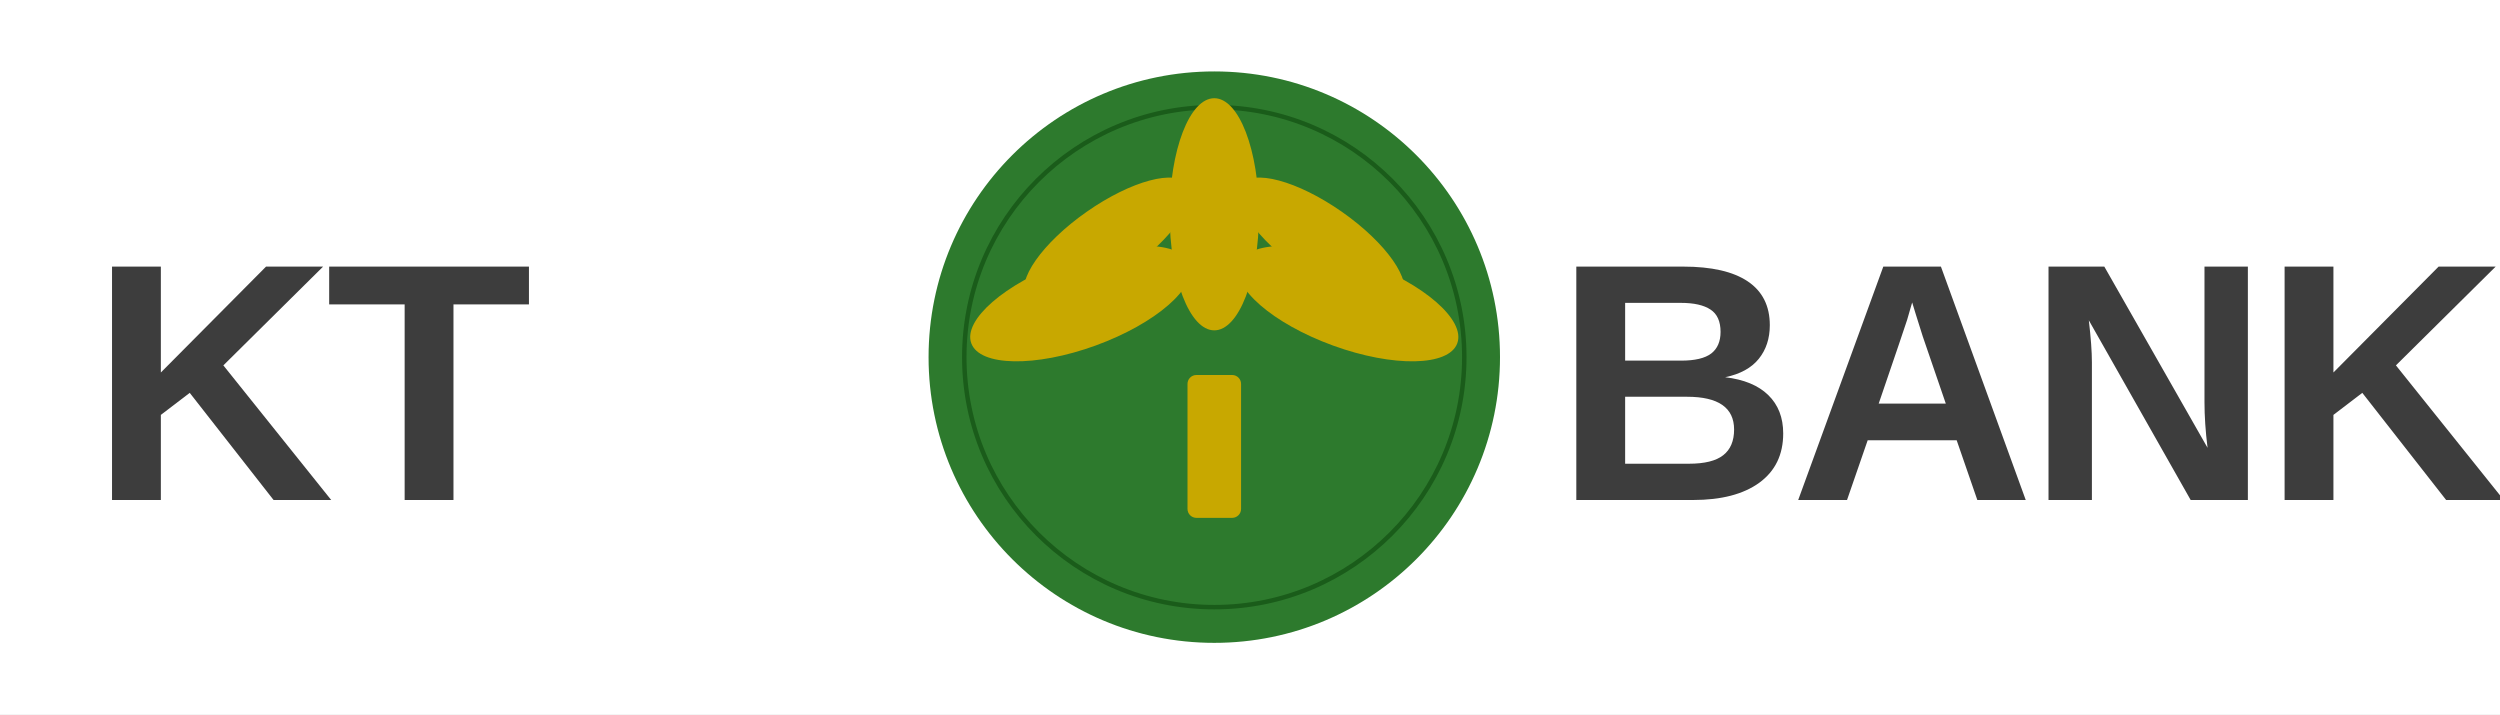
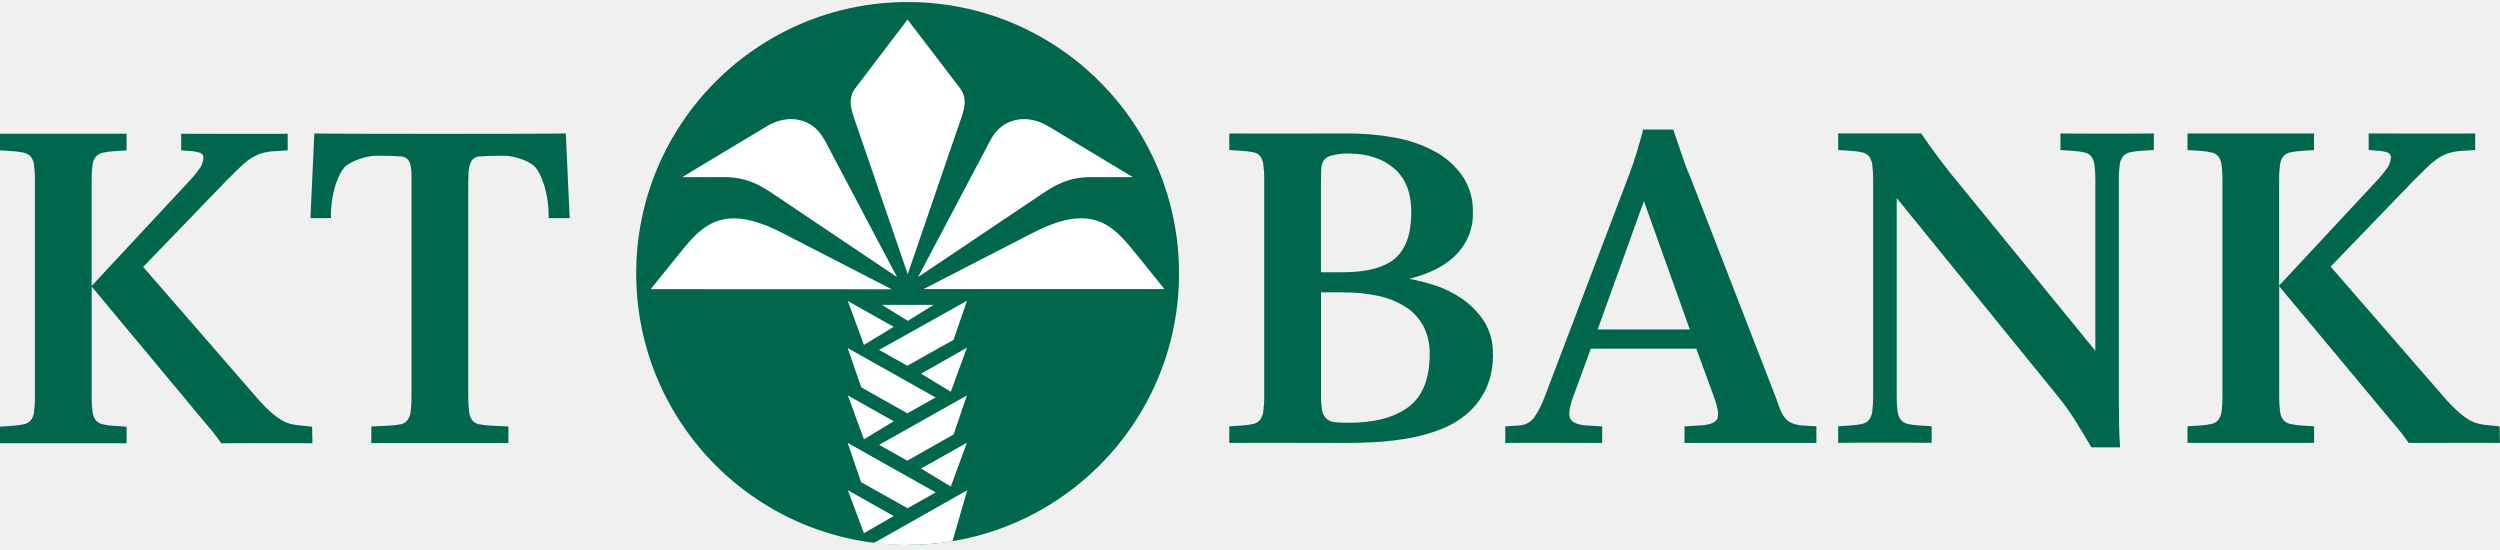
- <svg xmlns="http://www.w3.org/2000/svg" viewBox="0 0 280 80" width="280" height="80">
-   <rect width="280" height="80" fill="white" />
-   <text x="10" y="56" font-family="Arial Black, Arial, sans-serif" font-weight="900" font-size="38" fill="#3d3d3d" letter-spacing="-1">KT</text>
-   <circle cx="136" cy="40" r="32" fill="#2d7a2d" />
-   <circle cx="136" cy="40" r="28" fill="#2d7a2d" stroke="#1a5c1a" stroke-width="0.5" />
-   <rect x="133" y="42" width="6" height="16" fill="#c8a800" rx="1" />
-   <ellipse cx="121" cy="34" rx="13" ry="5" fill="#c8a800" transform="rotate(-20 121 34)" />
-   <ellipse cx="151" cy="34" rx="13" ry="5" fill="#c8a800" transform="rotate(20 151 34)" />
-   <ellipse cx="136" cy="24" rx="5" ry="13" fill="#c8a800" transform="rotate(0 136 24)" />
-   <ellipse cx="124" cy="27" rx="11" ry="4" fill="#c8a800" transform="rotate(-35 124 27)" />
-   <ellipse cx="148" cy="27" rx="11" ry="4" fill="#c8a800" transform="rotate(35 148 27)" />
-   <text x="174" y="56" font-family="Arial Black, Arial, sans-serif" font-weight="900" font-size="38" fill="#3d3d3d" letter-spacing="-1">BANK</text>
+ <svg xmlns="http://www.w3.org/2000/svg" class="KT Bank AG" height="32px" viewBox="0 0 300 66" version="1.1">
+   <g id="kt-bank" fill-rule="nonzero">
+     <path d="M37.453,51.202 L36.408,51.094 C35.95,51.065 35.494,51.004 35.044,50.911 C34.601,50.815 34.177,50.647 33.788,50.414 C33.302,50.119 32.847,49.777 32.428,49.392 C31.812,48.829 31.234,48.226 30.698,47.587 L17.18,32.03 L27.188,21.656 C27.813,21.031 28.353,20.498 28.809,20.058 C29.203,19.669 29.633,19.319 30.094,19.012 C30.484,18.756 30.906,18.552 31.35,18.408 C31.853,18.258 32.373,18.169 32.897,18.145 L34.523,18.042 L34.523,16.05 C33.755,16.087 22.055,16.05 21.741,16.05 L21.741,18.042 L23.147,18.145 C23.431,18.183 23.712,18.245 23.986,18.328 C24.266,18.416 24.444,18.692 24.408,18.984 C24.363,19.516 24.152,20.02 23.803,20.424 C23.492,20.858 23.15,21.27 22.781,21.656 L10.997,34.313 L10.997,21.655 C10.987,21.042 11.021,20.43 11.1,19.822 C11.136,19.452 11.272,19.099 11.494,18.801 C11.709,18.564 11.992,18.4 12.304,18.331 C12.736,18.235 13.175,18.174 13.617,18.149 L15.187,18.046 L15.187,16.05 L0,16.05 L0,18.042 L1.57,18.145 C2.012,18.171 2.45,18.232 2.883,18.328 C3.195,18.396 3.479,18.56 3.693,18.797 C3.915,19.095 4.051,19.449 4.088,19.819 C4.167,20.427 4.201,21.039 4.191,21.652 L4.191,47.582 C4.201,48.195 4.167,48.808 4.088,49.416 C4.051,49.786 3.915,50.139 3.694,50.438 C3.481,50.677 3.196,50.841 2.883,50.906 C2.452,51.006 2.013,51.068 1.57,51.089 L0,51.202 L0,53.189 L15.192,53.189 L15.192,51.202 L13.622,51.094 C13.18,51.073 12.74,51.012 12.309,50.911 C11.996,50.845 11.712,50.681 11.499,50.442 C11.278,50.143 11.142,49.79 11.105,49.42 C11.026,48.812 10.992,48.2 11.002,47.587 L11.002,34.387 L22.003,47.587 C22.931,48.721 23.869,49.848 24.816,50.967 C25.441,51.669 26.019,52.411 26.546,53.189 C26.756,53.189 36.858,53.156 37.491,53.189 L37.453,51.202 L37.453,51.202 Z M67.894,16.012 C66.919,16.082 38.592,16.082 37.72,16.012 L37.252,26.175 L39.712,26.175 C39.683,24.799 39.878,23.428 40.289,22.115 C40.673,20.981 41.109,20.222 41.597,19.838 C42.099,19.5 42.647,19.235 43.223,19.05 C43.877,18.814 44.567,18.69 45.263,18.684 C46.523,18.684 47.447,18.712 48.043,18.764 C48.559,18.764 49.021,19.088 49.195,19.575 C49.321,20.009 49.383,20.459 49.378,20.911 L49.378,47.55 C49.391,48.177 49.356,48.803 49.275,49.425 C49.233,49.794 49.097,50.145 48.881,50.447 C48.677,50.697 48.388,50.863 48.071,50.916 C47.638,50.996 47.201,51.047 46.763,51.07 L44.559,51.178 L44.559,53.166 L61.008,53.166 L61.008,51.178 L58.809,51.07 C58.37,51.048 57.934,50.996 57.502,50.916 C57.182,50.864 56.892,50.697 56.686,50.446 C56.47,50.145 56.334,49.793 56.292,49.425 C56.213,48.803 56.179,48.177 56.189,47.55 L56.189,22.35 C56.189,21.966 56.189,21.497 56.217,20.944 C56.215,20.479 56.295,20.018 56.452,19.58 C56.616,19.097 57.067,18.772 57.577,18.769 C58.152,18.719 59.089,18.692 60.389,18.689 C61.067,18.691 61.741,18.806 62.381,19.031 C62.939,19.205 63.469,19.461 63.951,19.791 C64.439,20.175 64.875,20.942 65.259,22.092 C65.668,23.415 65.863,24.795 65.836,26.18 L68.362,26.175 L67.894,16.012 Z M171.563,42.469 C171.563,45.469 170.706,47.599 168.993,48.858 C167.281,50.118 164.889,50.742 161.817,50.733 C161.258,50.739 160.7,50.713 160.144,50.658 C159.744,50.629 159.37,50.452 159.094,50.161 C158.826,49.861 158.662,49.483 158.625,49.083 C158.552,48.555 158.517,48.022 158.522,47.489 L158.522,35.081 L161.142,35.081 C162.559,35.069 163.974,35.209 165.361,35.498 C166.524,35.738 167.635,36.183 168.642,36.811 C169.546,37.379 170.288,38.172 170.794,39.112 C171.324,40.15 171.588,41.304 171.562,42.469 M167.423,30.994 C166.12,32.116 164.006,32.675 161.081,32.672 L158.512,32.672 L158.512,21.83 C158.512,21.445 158.522,20.99 158.541,20.466 C158.53,20.046 158.629,19.631 158.827,19.261 C159.101,18.92 159.495,18.696 159.928,18.633 C160.528,18.487 161.144,18.417 161.761,18.422 C164.067,18.422 165.905,19.017 167.287,20.203 C168.67,21.389 169.355,23.137 169.355,25.443 C169.355,28.028 168.709,29.878 167.419,30.993 M179.137,42.469 C179.188,41.04 178.795,39.63 178.012,38.433 C177.291,37.378 176.374,36.471 175.312,35.761 C174.301,35.08 173.196,34.551 172.032,34.191 C171.069,33.889 170.089,33.643 169.097,33.455 C169.919,33.255 170.724,32.993 171.507,32.672 C172.399,32.312 173.237,31.827 173.995,31.232 C174.803,30.593 175.471,29.796 175.959,28.889 C176.51,27.841 176.781,26.669 176.747,25.486 C176.794,23.933 176.355,22.404 175.491,21.113 C174.62,19.878 173.472,18.863 172.139,18.15 C170.638,17.352 169.019,16.798 167.344,16.51 C165.504,16.176 163.636,16.01 161.766,16.012 C160.683,16.012 149.194,16.05 147.516,16.012 L147.516,18.005 L149.086,18.108 C149.526,18.134 149.965,18.188 150.398,18.268 C150.717,18.32 151.005,18.486 151.209,18.736 C151.425,19.038 151.56,19.389 151.603,19.758 C151.683,20.358 151.717,20.962 151.706,21.568 L151.706,47.498 C151.716,48.111 151.682,48.723 151.603,49.331 C151.563,49.708 151.427,50.067 151.209,50.377 C151.003,50.63 150.718,50.805 150.399,50.873 C149.967,50.974 149.529,51.035 149.086,51.056 L147.516,51.164 L147.516,53.152 C149.194,53.119 160.734,53.152 161.817,53.152 C162.97,53.152 164.192,53.109 165.483,53.025 C166.783,52.934 168.078,52.768 169.359,52.528 C170.623,52.29 171.859,51.928 173.053,51.45 C174.195,50.998 175.25,50.351 176.17,49.537 C177.089,48.719 177.83,47.72 178.345,46.603 C178.916,45.301 179.192,43.89 179.156,42.469 M202.777,39.534 L191.719,39.534 L197.269,24.131 L202.777,39.534 L202.777,39.534 Z M217.969,53.152 L217.969,51.164 L216.342,51.056 C215.883,51.043 215.43,50.946 215.006,50.77 C214.682,50.618 214.396,50.394 214.172,50.114 C213.922,49.8 213.727,49.447 213.595,49.069 C213.435,48.652 213.253,48.131 213.042,47.55 L202.777,21.094 C202.603,20.709 202.416,20.254 202.223,19.734 C202.031,19.212 201.849,18.687 201.675,18.159 C201.514,17.669 201.348,17.18 201.178,16.692 C201.018,16.238 200.892,15.858 200.784,15.544 L197.17,15.544 C197.1,15.858 196.997,16.256 196.856,16.748 C196.716,17.241 196.57,17.742 196.411,18.268 C196.254,18.785 196.089,19.298 195.914,19.809 C195.741,20.316 195.581,20.747 195.445,21.094 L185.391,47.55 C185.071,48.434 184.648,49.278 184.13,50.063 C183.694,50.668 183.001,51.035 182.255,51.056 L180.633,51.164 L180.633,53.152 C181.261,53.119 192.014,53.152 192.263,53.152 L192.263,51.164 L190.43,51.056 C189.347,50.991 188.681,50.719 188.437,50.246 C188.194,49.772 188.316,48.876 188.803,47.55 L190.898,41.84 L203.555,41.84 L205.65,47.55 C206.17,48.956 206.302,49.894 206.04,50.325 C205.777,50.756 205.102,50.991 203.972,51.056 L202.139,51.164 L202.139,53.152 L217.969,53.152 L217.969,53.152 Z M258.46,18.005 L258.46,16.013 C257.414,16.05 248.297,16.05 247.252,16.013 L247.252,18.005 L248.822,18.108 C249.262,18.133 249.699,18.194 250.13,18.291 C250.443,18.356 250.728,18.52 250.94,18.759 C251.162,19.058 251.298,19.411 251.334,19.781 C251.415,20.389 251.451,21.001 251.442,21.614 L251.442,42.098 L234.732,21.614 C234.488,21.333 234.169,20.954 233.794,20.461 C233.419,19.969 233.006,19.448 232.589,18.891 C232.186,18.355 231.793,17.813 231.408,17.264 C231.042,16.739 230.752,16.327 230.545,16.008 L220.585,16.008 L220.585,18 L222.159,18.103 C222.599,18.129 223.037,18.19 223.467,18.286 C223.78,18.352 224.064,18.516 224.278,18.755 C224.5,19.053 224.636,19.407 224.672,19.777 C224.751,20.384 224.785,20.997 224.775,21.609 L224.775,47.541 C224.785,48.153 224.751,48.766 224.672,49.373 C224.635,49.743 224.499,50.096 224.278,50.395 C224.065,50.634 223.781,50.799 223.468,50.865 C223.038,50.965 222.6,51.025 222.159,51.047 L220.584,51.155 L220.584,53.142 C221.634,53.109 230.747,53.109 231.797,53.142 L231.797,51.155 L230.227,51.047 C229.785,51.026 229.345,50.965 228.914,50.864 C228.601,50.798 228.317,50.634 228.104,50.395 C227.883,50.096 227.746,49.743 227.709,49.373 C227.63,48.766 227.596,48.153 227.606,47.541 L227.606,23.766 L246.938,47.55 C247.718,48.505 248.435,49.51 249.084,50.56 C249.73,51.586 250.355,52.625 250.959,53.677 L254.419,53.677 C254.336,52.728 254.292,51.775 254.287,50.822 C254.273,49.65 254.259,48.562 254.259,47.541 L254.259,21.619 C254.249,21.006 254.284,20.394 254.363,19.786 C254.399,19.41 254.538,19.052 254.766,18.75 C254.98,18.51 255.266,18.346 255.581,18.281 C256.011,18.185 256.449,18.124 256.889,18.098 L258.459,18.005 L258.46,18.005 Z M299.948,51.164 L298.898,51.056 C298.441,51.027 297.987,50.966 297.539,50.873 C297.096,50.779 296.671,50.611 296.283,50.377 C295.795,50.083 295.338,49.741 294.919,49.355 C294.306,48.79 293.728,48.187 293.189,47.55 L279.675,31.992 L289.687,21.619 C290.32,20.991 290.859,20.456 291.314,20.02 C291.709,19.633 292.139,19.283 292.598,18.975 C292.988,18.717 293.41,18.515 293.855,18.37 C294.358,18.219 294.878,18.131 295.402,18.108 L297.023,18.005 L297.023,16.013 C296.255,16.05 284.555,16.013 284.241,16.013 L284.241,18.005 L285.647,18.108 C285.931,18.146 286.212,18.208 286.486,18.291 C286.764,18.381 286.939,18.657 286.903,18.947 C286.858,19.478 286.649,19.981 286.303,20.386 C285.99,20.819 285.649,21.231 285.281,21.619 L273.492,34.275 L273.492,21.619 C273.483,21.006 273.519,20.393 273.6,19.786 C273.634,19.416 273.77,19.062 273.994,18.764 C274.207,18.525 274.491,18.361 274.804,18.295 C275.234,18.199 275.672,18.138 276.113,18.112 L277.683,18.009 L277.683,16.012 L262.5,16.012 L262.5,18.005 L264.075,18.108 C264.515,18.133 264.953,18.194 265.383,18.291 C265.695,18.359 265.979,18.523 266.193,18.759 C266.415,19.058 266.551,19.411 266.587,19.781 C266.668,20.389 266.704,21.001 266.695,21.614 L266.695,47.545 C266.705,48.158 266.668,48.771 266.587,49.378 C266.551,49.748 266.415,50.101 266.194,50.4 C265.981,50.639 265.696,50.803 265.383,50.869 C264.953,50.969 264.516,51.031 264.075,51.052 L262.5,51.159 L262.5,53.147 L277.692,53.147 L277.692,51.159 L276.122,51.052 C275.681,51.031 275.243,50.97 274.814,50.869 C274.5,50.805 274.216,50.641 274.004,50.4 C273.781,50.102 273.644,49.749 273.609,49.378 C273.529,48.771 273.492,48.158 273.502,47.545 L273.502,34.35 L284.503,47.55 C285.619,48.91 286.566,50.04 287.316,50.925 C287.937,51.63 288.513,52.374 289.041,53.152 C289.251,53.152 299.353,53.119 299.991,53.152 L299.948,51.164 L299.948,51.164 Z" id="Shape" fill="#00674C" />
+     <path d="M76.345,32.813 C76.345,14.826 90.927,0.244 108.914,0.244 C126.901,0.244 141.483,14.826 141.483,32.813 C141.483,50.8 126.901,65.382 108.914,65.382 C90.927,65.382 76.345,50.8 76.345,32.813" id="Path" fill="#00674C" />
+     <path d="M107.24,61.927 L103.673,63.984 L101.743,58.828 L107.241,61.927 L107.24,61.927 Z M108.905,60.989 L112.285,59.086 L101.719,53.146 L103.331,57.858 L108.905,60.989 L108.905,60.989 Z M110.531,56.222 L114.098,58.388 L116.03,53.128 L110.531,56.222 L110.531,56.222 Z M108.871,55.284 L105.492,53.381 L116.034,47.447 L114.427,52.134 L108.872,55.284 L108.871,55.284 Z M101.742,47.456 L103.673,52.716 L107.241,50.55 L101.742,47.456 Z M107.241,39.22 L103.673,41.39 L101.743,36.127 L107.241,39.22 Z M103.35,46.481 L101.719,41.766 L112.266,47.696 L108.886,49.598 L103.35,46.481 L103.35,46.481 Z M110.531,44.841 L114.098,47.011 L116.03,41.719 L110.531,44.841 Z M114.427,40.781 L116.034,36.094 L105.492,41.986 L108.872,43.889 L114.427,40.781 L114.427,40.781 Z M112.031,36.586 L108.933,38.503 L105.83,36.586 L112.031,36.586 Z M107.001,34.711 L93.816,27.923 C86.475,24.145 84.042,27.309 81.361,30.633 L78.08,34.697 L107.002,34.711 L107.001,34.711 Z M98.906,16.711 L107.644,33.248 L92.644,23.18 C91.041,22.102 89.414,21.258 86.972,21.258 L81.853,21.258 L92.058,15.127 C94.697,13.542 97.608,14.292 98.883,16.711 M115.393,14.025 C115.833,12.745 116.002,11.635 115.181,10.561 L108.905,2.344 L102.656,10.561 C101.836,11.634 102,12.75 102.441,14.025 L108.928,32.897 L115.392,14.025 L115.393,14.025 Z M139.734,34.688 L136.454,30.623 C133.767,27.3 131.334,24.136 123.994,27.914 L110.827,34.687 L139.734,34.687 L139.734,34.688 Z M125.752,15.127 L135.938,21.257 L130.842,21.257 C128.4,21.257 126.773,22.102 125.17,23.18 L110.17,33.248 L118.912,16.711 C120.187,14.292 123.098,13.542 125.737,15.127 M108.91,65.386 C110.716,65.387 112.519,65.24 114.301,64.946 L116.068,58.828 L104.87,65.156 C106.21,65.322 107.56,65.406 108.91,65.405" id="Shape" fill="#FFFFFF" />
+   </g>
</svg>
